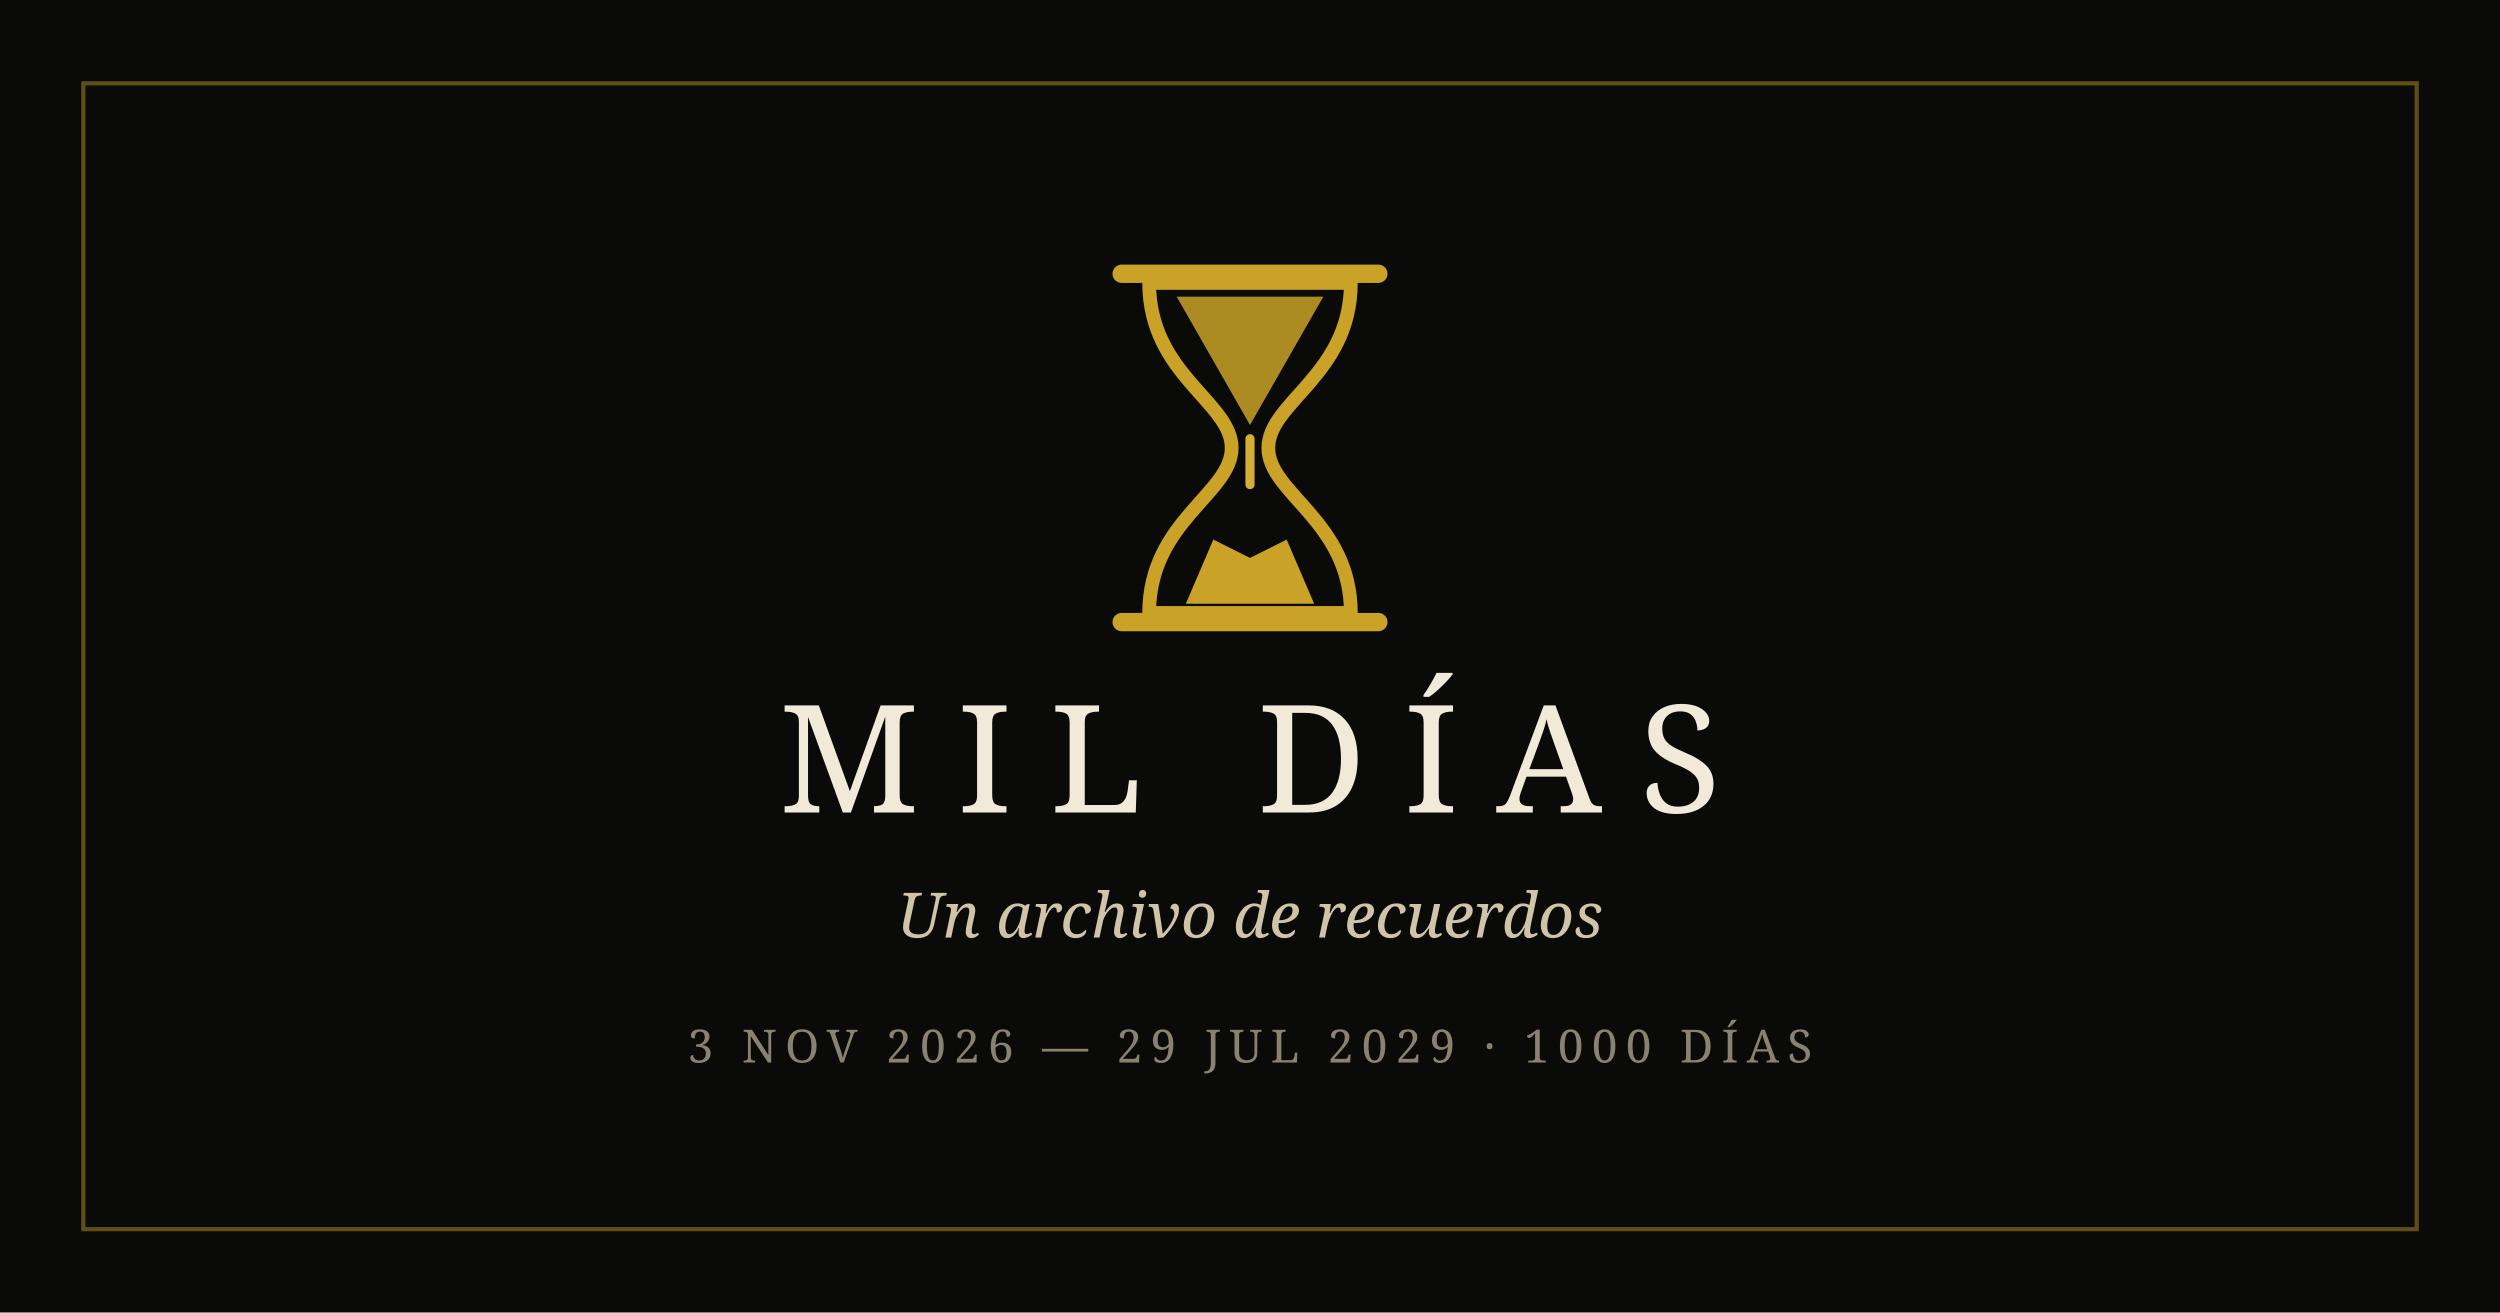
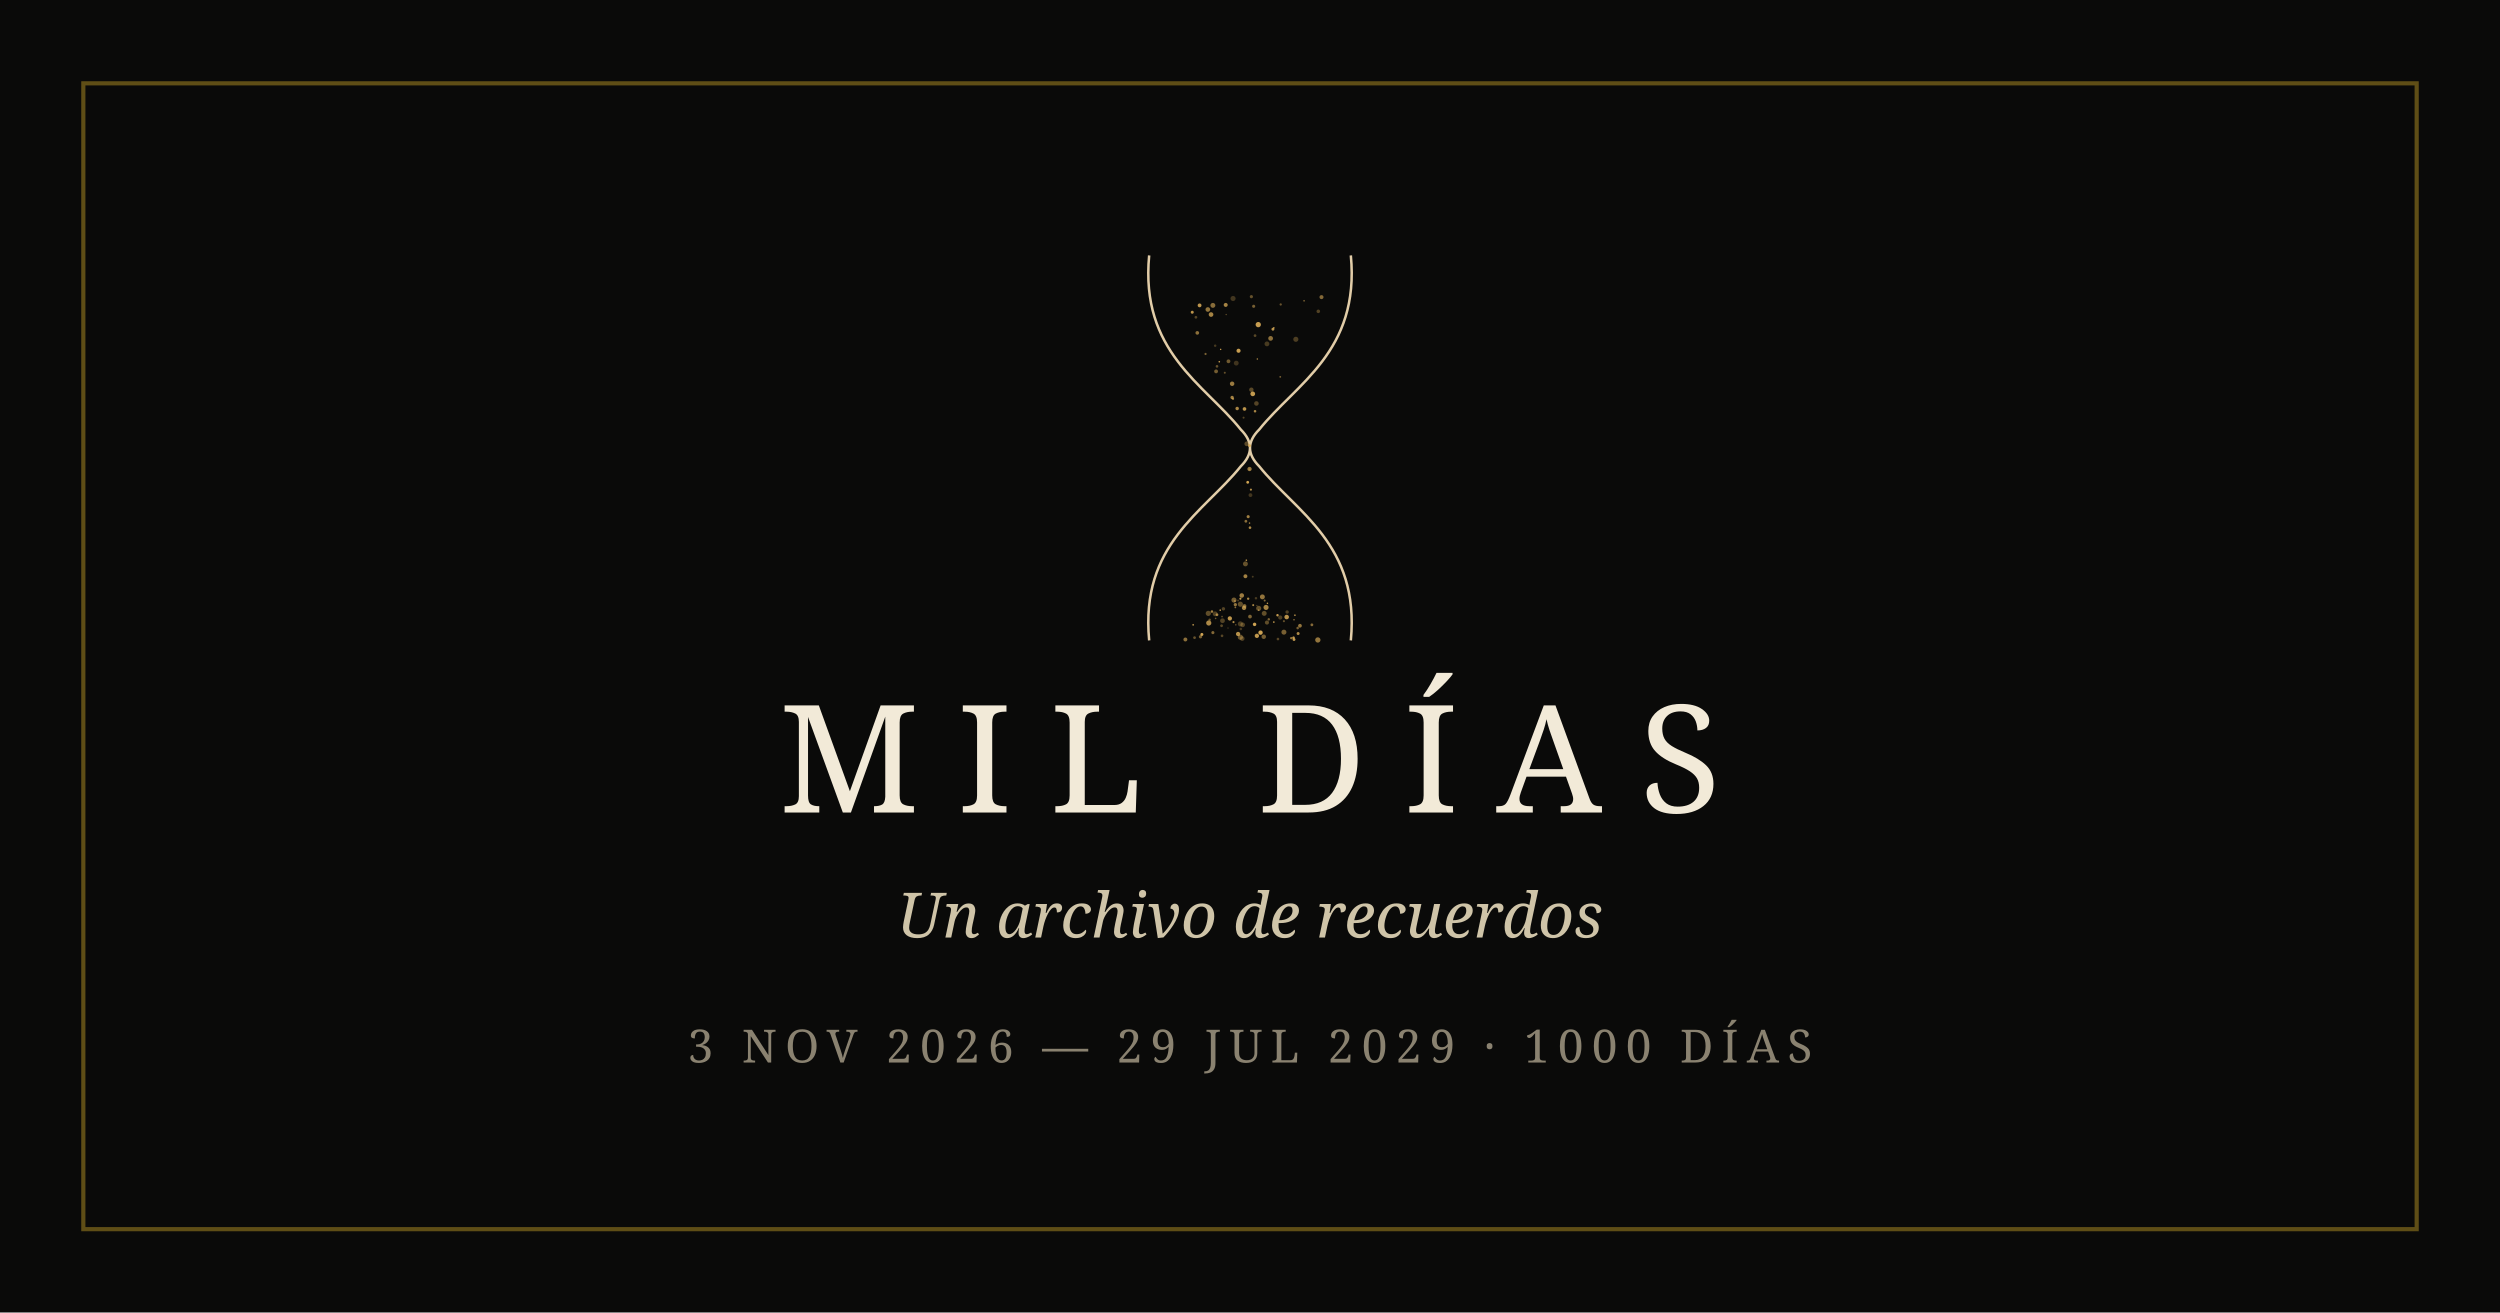
<svg xmlns="http://www.w3.org/2000/svg" width="1200" height="630" viewBox="0 0 1200 630">
  <rect width="1200" height="630" fill="#0a0a09" />
  <rect x="40" y="40" width="1120" height="550" fill="none" stroke="#c9a227" stroke-opacity="0.45" stroke-width="2" />
-   <g transform="translate(600,215)">
-     <g transform="translate(-110,-110) scale(2.2)" fill="none" stroke="#c9a227" stroke-width="3" stroke-linecap="round" stroke-linejoin="round">
-       <path d="M22 12 H78 M22 88 H78" stroke-width="4" />
-       <path d="M28 14 C28 34 46 40 46 50 C46 60 28 66 28 86 L72 86 C72 66 54 60 54 50 C54 40 72 34 72 14 Z" />
-       <path d="M34 17 L66 17 L50 45 Z" fill="#c9a227" stroke="none" opacity="0.85" />
-       <path d="M50 48 L50 58" stroke="#d4af37" stroke-width="2" />
-       <path d="M36 84 L64 84 L58 70 L50 74 L42 70 Z" fill="#c9a227" stroke="none" />
+   <g transform="translate(490,105) scale(2.2)">
+     <path d="M28 8 C26 29 40 36 48 46 Q52 50 48 54 C40 64 26 71 28 92 M72 8 C74 29 60 36 52 46 Q48 50 52 54 C60 64 74 71 72 92" fill="none" stroke="#e2cda8" stroke-width=".55" />
+     <g fill="#dbad58">
+       <circle cx="50.6" cy="78.1" r="0.21" opacity="0.31" />
+       <circle cx="50.2" cy="59.1" r="0.23" opacity="0.82" />
+       <circle cx="49.5" cy="57.5" r="0.31" opacity="0.95" />
+       <circle cx="49.2" cy="74.5" r="0.18" opacity="0.84" />
+       <circle cx="49.0" cy="78.0" r="0.43" opacity="0.73" />
+       <circle cx="49.6" cy="65.0" r="0.34" opacity="0.72" />
+       <circle cx="50.0" cy="67.4" r="0.29" opacity="0.77" />
+       <circle cx="49.0" cy="75.3" r="0.54" opacity="0.44" />
+       <circle cx="49.9" cy="54.6" r="0.47" opacity="0.67" />
+       <circle cx="49.9" cy="54.7" r="0.22" opacity="0.38" />
+       <circle cx="49.3" cy="49.1" r="0.52" opacity="0.39" />
+       <circle cx="49.9" cy="49.5" r="0.32" opacity="0.87" />
+       <circle cx="49.9" cy="66.4" r="0.17" opacity="0.77" />
+       <circle cx="50.1" cy="60.3" r="0.42" opacity="0.27" />
+       <circle cx="49.1" cy="66.0" r="0.31" opacity="0.61" />
+       <circle cx="46.3" cy="17.4" r="0.56" opacity="0.27" />
+       <circle cx="44.7" cy="18.8" r="0.44" opacity="0.74" />
+       <circle cx="48.6" cy="43.4" r="0.22" opacity="0.36" />
+       <circle cx="46.1" cy="36.0" r="0.49" opacity="0.69" />
+       <circle cx="51.1" cy="25.5" r="0.30" opacity="0.38" />
+       <circle cx="44.8" cy="20.9" r="0.15" opacity="0.44" />
+       <circle cx="42.4" cy="27.7" r="0.27" opacity="0.29" />
+       <circle cx="48.8" cy="41.5" r="0.40" opacity="0.84" />
+       <circle cx="51.6" cy="30.6" r="0.16" opacity="0.82" />
+       <circle cx="50.6" cy="38.2" r="0.52" opacity="0.88" />
+       <circle cx="65.6" cy="17.1" r="0.44" opacity="0.58" />
+       <circle cx="51.1" cy="42.0" r="0.28" opacity="0.75" />
+       <circle cx="56.7" cy="18.7" r="0.25" opacity="0.45" />
+       <circle cx="64.9" cy="20.2" r="0.39" opacity="0.34" />
+       <circle cx="41.9" cy="18.9" r="0.54" opacity="0.60" />
+       <circle cx="43.3" cy="31.2" r="0.18" opacity="0.91" />
+       <circle cx="42.6" cy="33.3" r="0.42" opacity="0.50" />
+       <circle cx="54.5" cy="26.1" r="0.52" opacity="0.62" />
+       <circle cx="40.8" cy="19.8" r="0.51" opacity="0.64" />
+       <circle cx="56.6" cy="34.5" r="0.20" opacity="0.54" />
+       <circle cx="50.8" cy="19.1" r="0.34" opacity="0.52" />
+       <circle cx="46.3" cy="39.3" r="0.23" opacity="0.69" />
+       <circle cx="60.0" cy="26.3" r="0.56" opacity="0.32" />
+       <circle cx="55.0" cy="24.1" r="0.32" opacity="0.83" />
+       <circle cx="44.5" cy="33.6" r="0.22" opacity="0.43" />
+       <circle cx="37.4" cy="20.4" r="0.33" opacity="0.84" />
+       <circle cx="51.4" cy="40.3" r="0.50" opacity="0.36" />
+       <circle cx="38.5" cy="24.9" r="0.40" opacity="0.62" />
+       <circle cx="50.3" cy="37.3" r="0.48" opacity="0.38" />
+       <circle cx="43.6" cy="28.5" r="0.16" opacity="0.93" />
+       <circle cx="50.3" cy="17.0" r="0.35" opacity="0.43" />
+       <circle cx="47.2" cy="41.4" r="0.38" opacity="0.76" />
+       <circle cx="55.2" cy="23.8" r="0.18" opacity="0.88" />
+       <circle cx="47.0" cy="31.5" r="0.53" opacity="0.26" />
+       <circle cx="45.3" cy="31.1" r="0.42" opacity="0.49" />
+       <circle cx="41.5" cy="20.9" r="0.51" opacity="0.74" />
+       <circle cx="46.1" cy="39.0" r="0.37" opacity="0.73" />
+       <circle cx="61.8" cy="17.9" r="0.19" opacity="0.54" />
+       <circle cx="51.8" cy="23.1" r="0.58" opacity="0.90" />
+       <circle cx="38.2" cy="21.5" r="0.30" opacity="0.37" />
+       <circle cx="42.8" cy="32.2" r="0.29" opacity="0.44" />
+       <circle cx="40.3" cy="29.5" r="0.24" opacity="0.53" />
+       <circle cx="39.0" cy="18.9" r="0.42" opacity="0.86" />
+       <circle cx="53.7" cy="27.3" r="0.53" opacity="0.30" />
+       <circle cx="47.5" cy="28.8" r="0.45" opacity="0.91" />
+       <circle cx="56.1" cy="91.7" r="0.29" opacity="0.37" />
+       <circle cx="54.1" cy="87.4" r="0.27" opacity="0.55" />
+       <circle cx="58.1" cy="85.8" r="0.37" opacity="0.33" />
+       <circle cx="45.2" cy="89.3" r="0.16" opacity="0.27" />
+       <circle cx="40.9" cy="86.1" r="0.57" opacity="0.41" />
+       <circle cx="60.4" cy="89.3" r="0.28" opacity="0.51" />
+       <circle cx="41.7" cy="85.7" r="0.28" opacity="0.73" />
+       <circle cx="56.0" cy="86.5" r="0.27" opacity="0.88" />
+       <circle cx="58.0" cy="86.9" r="0.50" opacity="0.83" />
+       <circle cx="41.0" cy="88.2" r="0.57" opacity="0.78" />
+       <circle cx="55.2" cy="88.0" r="0.19" opacity="0.87" />
+       <circle cx="53.2" cy="83.3" r="0.22" opacity="0.56" />
+       <circle cx="50.7" cy="84.3" r="0.22" opacity="0.79" />
+       <circle cx="51.9" cy="85.4" r="0.17" opacity="0.74" />
+       <circle cx="39.2" cy="91.2" r="0.36" opacity="0.53" />
+       <circle cx="60.9" cy="88.8" r="0.41" opacity="0.65" />
+       <circle cx="43.9" cy="91.0" r="0.29" opacity="0.37" />
+       <circle cx="48.7" cy="84.9" r="0.48" opacity="0.74" />
+       <circle cx="42.5" cy="87.2" r="0.18" opacity="0.49" />
+       <circle cx="59.5" cy="91.4" r="0.28" opacity="0.89" />
+       <circle cx="51.5" cy="91.0" r="0.47" opacity="0.86" />
+       <circle cx="51.0" cy="88.5" r="0.38" opacity="0.93" />
+       <circle cx="52.3" cy="90.3" r="0.48" opacity="0.93" />
+       <circle cx="46.8" cy="84.8" r="0.20" opacity="0.60" />
+       <circle cx="48.0" cy="89.5" r="0.28" opacity="0.27" />
+       <circle cx="51.9" cy="85.0" r="0.56" opacity="0.43" />
+       <circle cx="45.6" cy="87.2" r="0.47" opacity="0.86" />
+       <circle cx="43.8" cy="88.8" r="0.30" opacity="0.38" />
+       <circle cx="47.9" cy="91.3" r="0.57" opacity="0.46" />
+       <circle cx="47.9" cy="82.9" r="0.23" opacity="0.86" />
+       <circle cx="46.4" cy="88.0" r="0.23" opacity="0.79" />
+       <circle cx="37.9" cy="91.4" r="0.30" opacity="0.44" />
+       <circle cx="49.6" cy="82.9" r="0.26" opacity="0.75" />
+       <circle cx="44.2" cy="85.1" r="0.37" opacity="0.35" />
+       <circle cx="47.4" cy="90.6" r="0.47" opacity="0.82" />
+       <circle cx="46.9" cy="88.6" r="0.17" opacity="0.46" />
+       <circle cx="53.0" cy="91.2" r="0.49" opacity="0.51" />
+       <circle cx="35.9" cy="91.8" r="0.43" opacity="0.62" />
+       <circle cx="46.5" cy="83.2" r="0.56" opacity="0.51" />
+       <circle cx="37.6" cy="88.6" r="0.20" opacity="0.80" />
+       <circle cx="64.8" cy="91.9" r="0.58" opacity="0.66" />
+       <circle cx="44.0" cy="87.7" r="0.52" opacity="0.34" />
+       <circle cx="47.9" cy="88.4" r="0.56" opacity="0.31" />
+       <circle cx="46.8" cy="84.2" r="0.36" opacity="0.66" />
+       <circle cx="59.0" cy="91.5" r="0.26" opacity="0.64" />
+       <circle cx="53.5" cy="84.8" r="0.56" opacity="0.74" />
+       <circle cx="51.5" cy="84.4" r="0.15" opacity="0.35" />
+       <circle cx="41.2" cy="87.5" r="0.27" opacity="0.45" />
+       <circle cx="48.8" cy="84.5" r="0.42" opacity="0.60" />
+       <circle cx="59.8" cy="86.5" r="0.19" opacity="0.81" />
+       <circle cx="59.6" cy="91.8" r="0.32" opacity="0.87" />
+       <circle cx="42.8" cy="86.4" r="0.30" opacity="0.73" />
+       <circle cx="57.4" cy="87.8" r="0.23" opacity="0.43" />
+       <circle cx="43.5" cy="85.4" r="0.18" opacity="0.90" />
+       <circle cx="43.9" cy="86.8" r="0.19" opacity="0.44" />
+       <circle cx="46.7" cy="83.4" r="0.21" opacity="0.60" />
+       <circle cx="39.5" cy="90.7" r="0.33" opacity="0.95" />
+       <circle cx="50.0" cy="86.8" r="0.41" opacity="0.55" />
+       <circle cx="57.4" cy="90.2" r="0.55" opacity="0.52" />
+       <circle cx="59.6" cy="87.5" r="0.15" opacity="0.86" />
+       <circle cx="53.1" cy="86.1" r="0.54" opacity="0.42" />
+       <circle cx="52.7" cy="82.5" r="0.54" opacity="0.65" />
+       <circle cx="60.5" cy="90.5" r="0.33" opacity="0.78" />
+       <circle cx="53.8" cy="83.9" r="0.17" opacity="0.87" />
+       <circle cx="63.5" cy="88.6" r="0.31" opacity="0.59" />
+       <circle cx="48.2" cy="82.2" r="0.50" opacity="0.70" />
+       <circle cx="48.3" cy="91.6" r="0.51" opacity="0.34" />
+       <circle cx="42.4" cy="86.2" r="0.53" opacity="0.34" />
+       <circle cx="47.9" cy="84.1" r="0.57" opacity="0.42" />
+       <circle cx="53.7" cy="88.1" r="0.45" opacity="0.41" />
+       <circle cx="51.3" cy="82.8" r="0.27" opacity="0.30" />
+       <circle cx="41.9" cy="90.3" r="0.34" opacity="0.58" />
+       <circle cx="56.6" cy="87.0" r="0.46" opacity="0.31" />
+       <circle cx="48.4" cy="88.6" r="0.51" opacity="0.35" />
+       <circle cx="47.4" cy="83.3" r="0.21" opacity="0.29" />
    </g>
  </g>
  <text x="600" y="390" text-anchor="middle" font-family="Georgia, serif" font-size="72" letter-spacing="18" fill="#f2ead8">MIL DÍAS</text>
  <text x="600" y="450" text-anchor="middle" font-family="Georgia, serif" font-size="30" font-style="italic" fill="#cfc4a8">Un archivo de recuerdos</text>
  <text x="600" y="510" text-anchor="middle" font-family="Georgia, serif" font-size="22" letter-spacing="4" fill="#8a8270">3 NOV 2026 — 29 JUL 2029 · 1000 DÍAS</text>
</svg>
